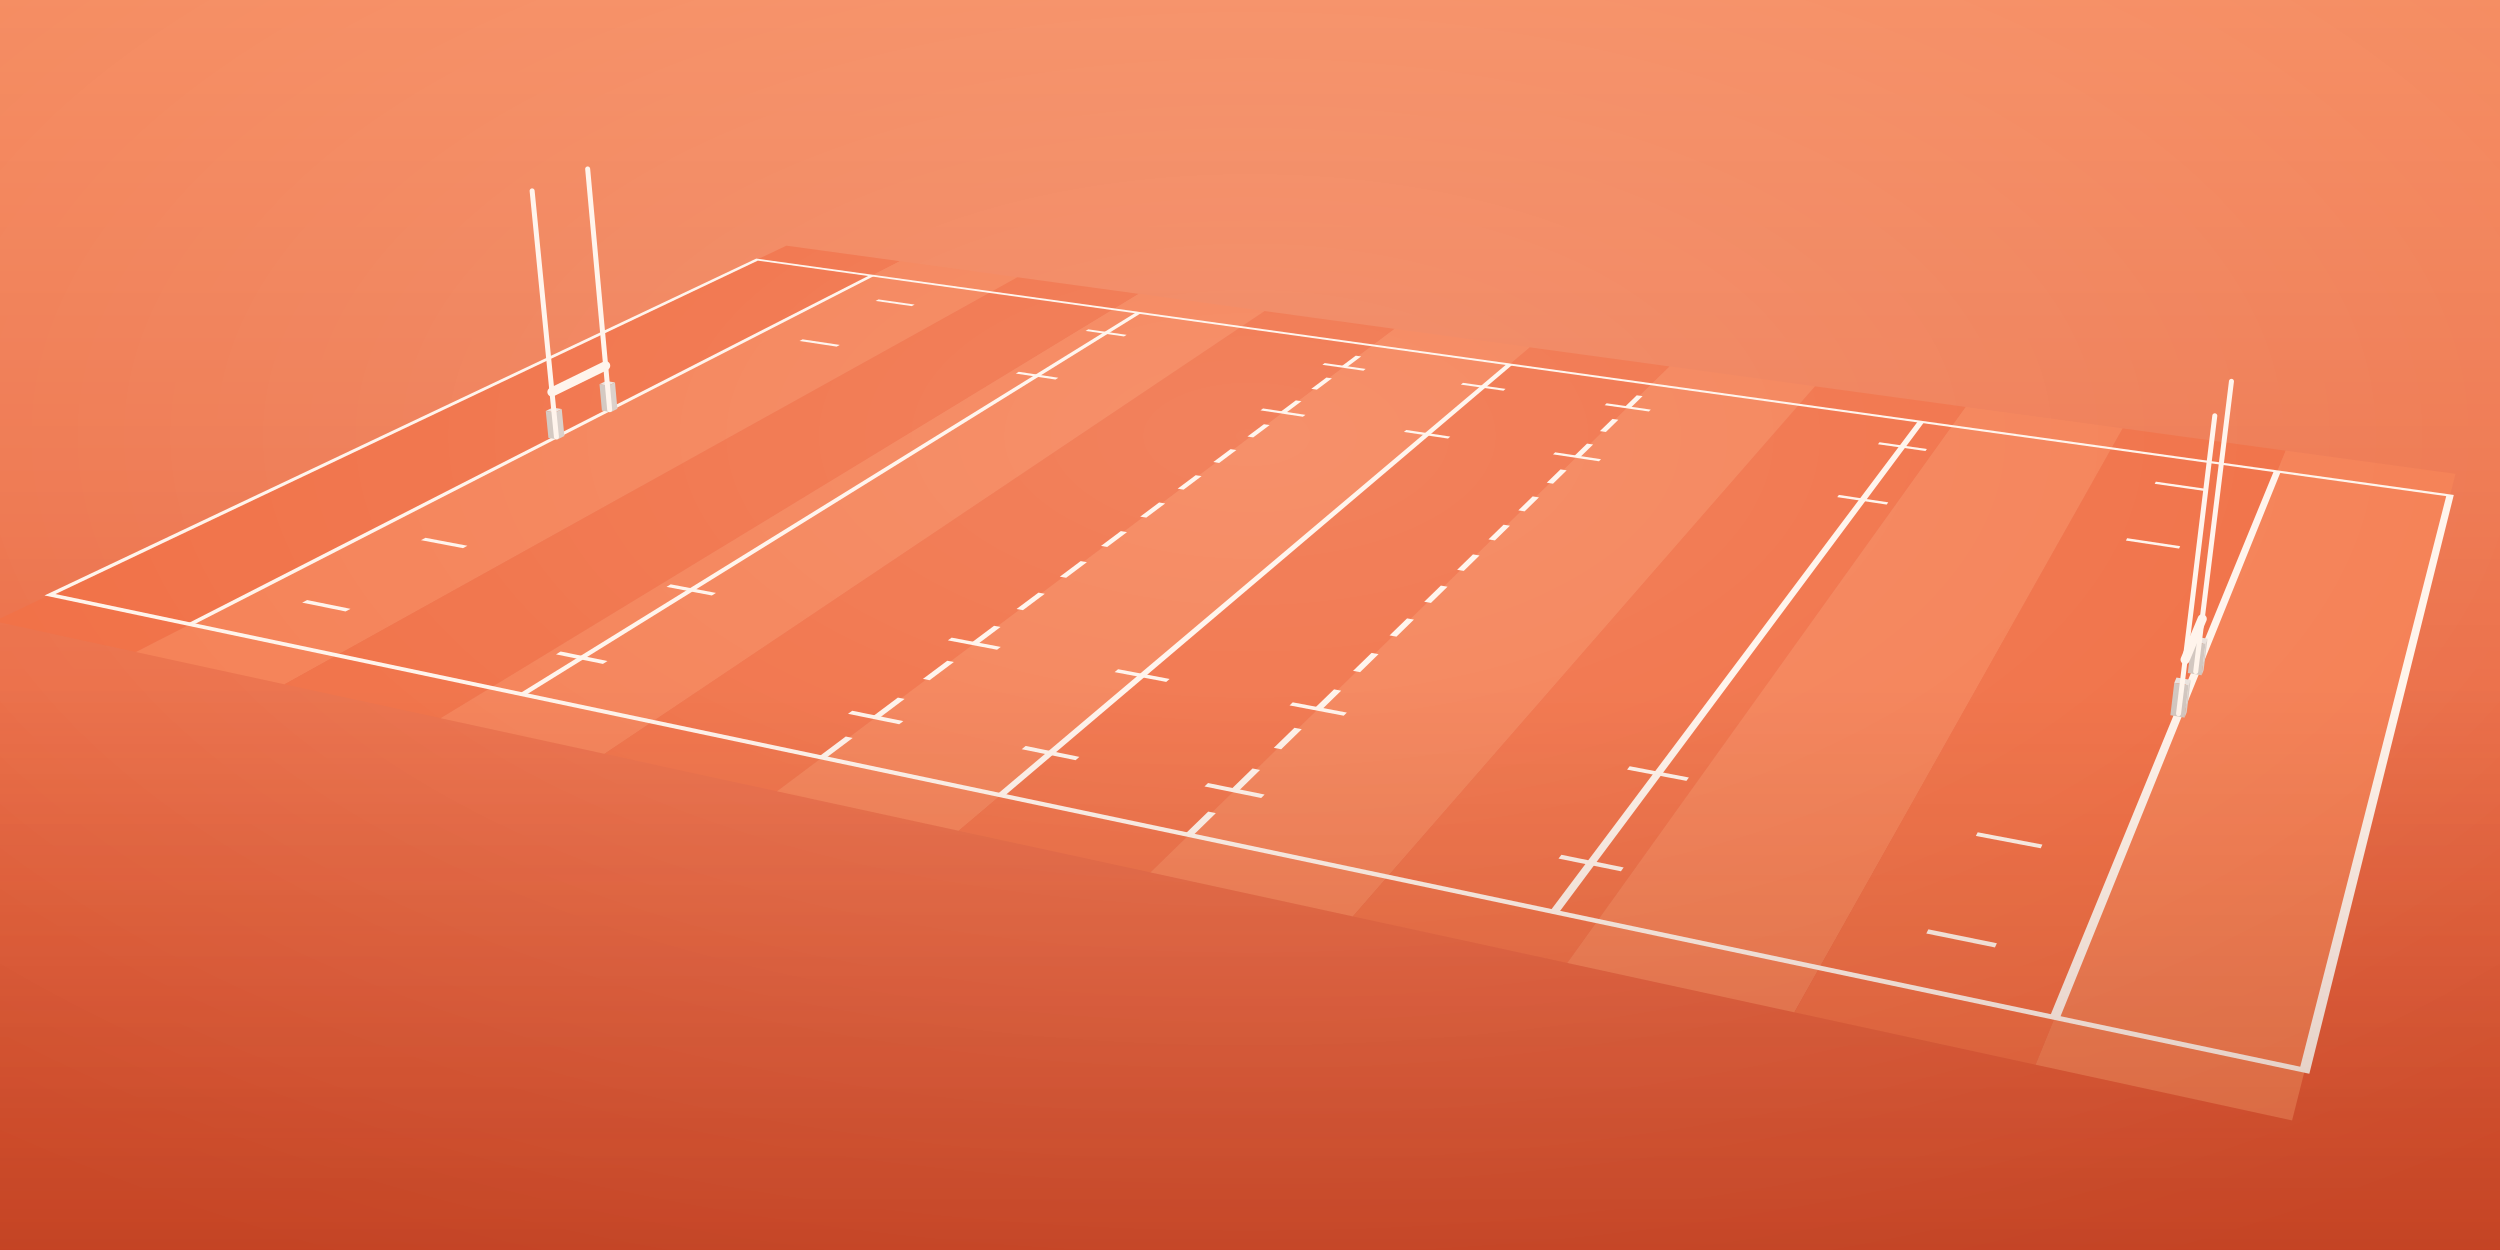
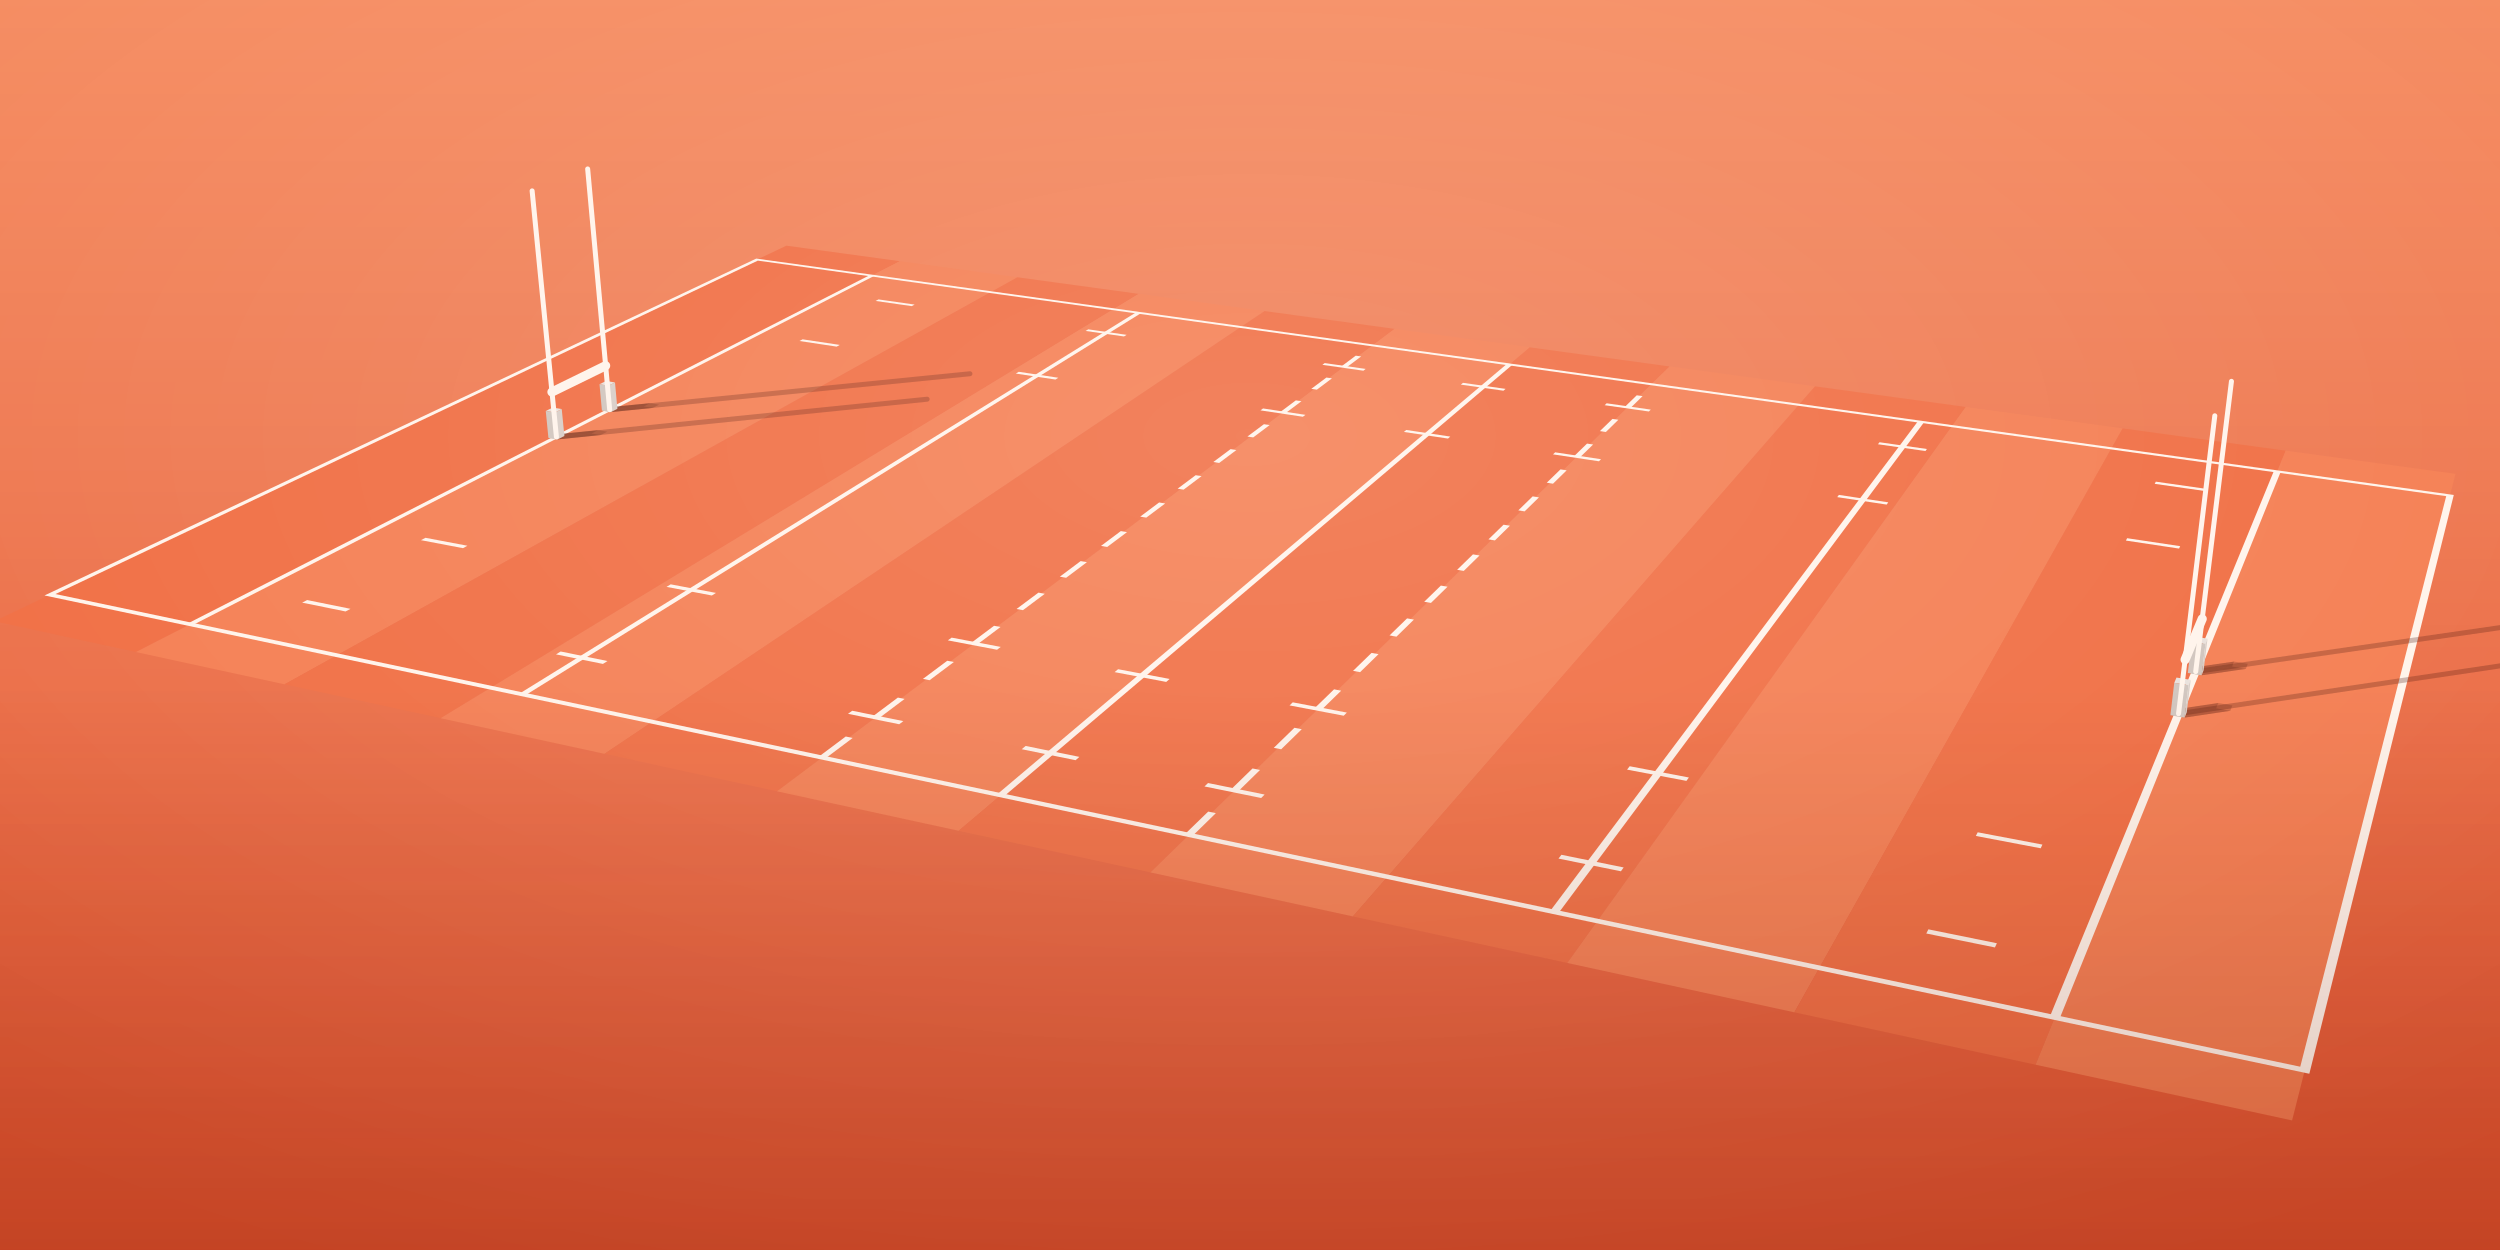
<svg xmlns="http://www.w3.org/2000/svg" viewBox="0 0 600 300" width="600" height="300">
  <defs>
    <linearGradient id="fond" x1="0" y1="0" x2="0" y2="1">
      <stop offset="0" stop-color="#F58A5E" />
      <stop offset="1" stop-color="#E2512D" />
    </linearGradient>
    <radialGradient id="lumiere" cx="0.5" cy="0.35" r="0.75">
      <stop offset="0" stop-color="#FFFFFF" stop-opacity="0.16" />
      <stop offset="1" stop-color="#FFFFFF" stop-opacity="0" />
    </radialGradient>
    <linearGradient id="voile" x1="0" y1="0" x2="0" y2="1">
      <stop offset="0.55" stop-color="#5A1405" stop-opacity="0" />
      <stop offset="1" stop-color="#5A1405" stop-opacity="0.22" />
    </linearGradient>
+     <filter id="grain" x="0" y="0" width="100%" height="100%">
+       <feTurbulence type="fractalNoise" baseFrequency="0.85" numOctaves="2" seed="4" stitchTiles="stitch" />
+       <feColorMatrix type="saturate" values="0" />
+     </filter>
  </defs>
  <rect width="600" height="300" fill="url(#fond)" />
  <polygon points="6218312.40,102239.41 2174.92,-139.25 21.93,-154.10 -6458905.49,102239.41" fill="#D9512E" />
  <polygon points="-1.41,149.10 32.62,156.49 215.98,62.69 188.73,58.96" fill="#F06A3E" />
  <polygon points="32.62,156.49 68.29,164.24 244.16,66.54 215.98,62.69" fill="#F47B4E" />
  <polygon points="68.29,164.24 105.74,172.37 273.31,70.53 244.16,66.54" fill="#F06A3E" />
  <polygon points="105.74,172.37 145.08,180.92 303.49,74.65 273.31,70.53" fill="#F47B4E" />
  <polygon points="145.08,180.92 186.47,189.91 334.74,78.93 303.49,74.65" fill="#F06A3E" />
  <polygon points="186.47,189.91 230.08,199.39 367.13,83.36 334.74,78.93" fill="#F47B4E" />
  <polygon points="230.08,199.39 276.09,209.38 400.73,87.95 367.13,83.36" fill="#F06A3E" />
  <polygon points="276.09,209.38 324.70,219.94 435.59,92.72 400.73,87.95" fill="#F47B4E" />
  <polygon points="324.70,219.94 376.13,231.11 471.80,97.67 435.59,92.72" fill="#F06A3E" />
  <polygon points="376.13,231.11 430.65,242.96 509.43,102.81 471.80,97.67" fill="#F47B4E" />
  <polygon points="430.65,242.96 488.53,255.53 548.57,108.16 509.43,102.81" fill="#F06A3E" />
  <polygon points="488.53,255.53 550.10,268.91 589.31,113.73 548.57,108.16" fill="#F47B4E" />
  <path d="M 13.31,142.57 552.06,256.01 587.09,119.08 181.87,62.55 Z M 181.50,62.06 588.91,118.79 554.24,257.70 10.68,142.91 Z" fill="#FFF3EA" fill-rule="evenodd" />
  <polygon points="44.95,149.69 208.67,66.07 209.79,66.22 46.32,149.98" fill="#FFF3EA" />
  <polygon points="491.98,243.95 545.73,113.04 547.35,113.27 494.31,244.45" fill="#FFF3EA" />
  <polygon points="124.63,166.49 272.64,74.98 273.85,75.15 126.16,166.81" fill="#FFF3EA" />
  <polygon points="372.02,218.66 460.28,101.14 461.77,101.34 374.07,219.09" fill="#FFF3EA" />
  <polygon points="239.28,190.67 361.60,87.38 362.94,87.57 241.04,191.04" fill="#FFF3EA" />
  <polygon points="196.46,181.64 202.98,176.76 204.64,177.11 198.13,181.99" fill="#FFF3EA" />
  <polygon points="209.33,172.03 215.49,167.42 217.11,167.74 210.96,172.36" fill="#FFF3EA" />
  <polygon points="221.50,162.94 227.34,158.58 228.93,158.88 223.10,163.25" fill="#FFF3EA" />
  <polygon points="233.03,154.33 238.57,150.19 240.12,150.48 234.60,154.63" fill="#FFF3EA" />
  <polygon points="243.96,146.16 249.23,142.23 250.75,142.51 245.51,146.44" fill="#FFF3EA" />
  <polygon points="254.36,138.40 259.36,134.66 260.86,134.92 255.87,138.67" fill="#FFF3EA" />
  <polygon points="264.24,131.02 269.00,127.46 270.48,127.71 265.73,131.27" fill="#FFF3EA" />
  <polygon points="273.65,123.99 278.19,120.59 279.64,120.83 275.11,124.23" fill="#FFF3EA" />
  <polygon points="282.63,117.28 286.96,114.05 288.38,114.27 284.06,117.52" fill="#FFF3EA" />
  <polygon points="291.20,110.88 295.34,107.79 296.73,108.01 292.60,111.11" fill="#FFF3EA" />
  <polygon points="299.38,104.77 303.34,101.81 304.71,102.02 300.77,104.98" fill="#FFF3EA" />
  <polygon points="307.22,98.92 311.00,96.09 312.35,96.29 308.57,99.13" fill="#FFF3EA" />
  <polygon points="314.71,93.32 318.34,90.61 319.67,90.80 316.05,93.52" fill="#FFF3EA" />
  <polygon points="321.90,87.96 325.38,85.36 326.68,85.54 323.21,88.14" fill="#FFF3EA" />
  <polygon points="284.40,200.18 289.97,194.78 291.80,195.16 286.26,200.57" fill="#FFF3EA" />
  <polygon points="295.37,189.53 300.61,184.43 302.41,184.79 297.18,189.90" fill="#FFF3EA" />
  <polygon points="305.71,179.48 310.66,174.67 312.42,175.01 307.48,179.83" fill="#FFF3EA" />
  <polygon points="315.48,169.99 320.17,165.44 321.88,165.76 317.21,170.32" fill="#FFF3EA" />
  <polygon points="324.73,161.01 329.17,156.70 330.84,157.00 326.42,161.32" fill="#FFF3EA" />
  <polygon points="333.49,152.50 337.70,148.41 339.34,148.70 335.15,152.80" fill="#FFF3EA" />
  <polygon points="341.81,144.42 345.81,140.54 347.41,140.81 343.43,144.70" fill="#FFF3EA" />
  <polygon points="349.71,136.75 353.51,133.05 355.09,133.31 351.30,137.02" fill="#FFF3EA" />
  <polygon points="357.23,129.45 360.85,125.93 362.39,126.17 358.78,129.70" fill="#FFF3EA" />
  <polygon points="364.39,122.49 367.84,119.13 369.35,119.37 365.91,122.73" fill="#FFF3EA" />
  <polygon points="371.22,115.85 374.52,112.65 376.00,112.88 372.72,116.09" fill="#FFF3EA" />
  <polygon points="377.74,109.52 380.89,106.46 382.35,106.68 379.21,109.74" fill="#FFF3EA" />
  <polygon points="383.97,103.47 386.99,100.54 388.41,100.74 385.41,103.68" fill="#FFF3EA" />
  <polygon points="389.94,97.67 392.82,94.87 394.22,95.07 391.35,97.88" fill="#FFF3EA" />
  <polygon points="73.71,144.01 84.11,146.12 82.93,146.75 72.52,144.63" fill="#FFF3EA" />
  <polygon points="134.56,156.36 145.80,158.65 144.70,159.34 133.44,157.05" fill="#FFF3EA" />
  <polygon points="204.53,170.58 216.80,173.07 215.81,173.82 203.52,171.32" fill="#FFF3EA" />
  <polygon points="246.15,179.03 259.05,181.65 258.14,182.45 245.21,179.81" fill="#FFF3EA" />
  <polygon points="289.93,187.93 303.51,190.69 302.68,191.52 289.07,188.75" fill="#FFF3EA" />
  <polygon points="374.74,205.15 389.68,208.19 389.02,209.11 374.04,206.06" fill="#FFF3EA" />
  <polygon points="462.81,223.04 479.25,226.38 478.78,227.39 462.31,224.04" fill="#FFF3EA" />
  <polygon points="102.11,129.07 112.18,130.98 111.11,131.56 101.03,129.64" fill="#FFF3EA" />
  <polygon points="160.97,140.24 171.83,142.30 170.84,142.92 159.96,140.85" fill="#FFF3EA" />
  <polygon points="228.39,153.03 240.18,155.26 239.29,155.94 227.48,153.69" fill="#FFF3EA" />
  <polygon points="268.34,160.61 280.71,162.95 279.89,163.66 267.50,161.31" fill="#FFF3EA" />
  <polygon points="310.26,168.56 323.24,171.02 322.49,171.77 309.49,169.30" fill="#FFF3EA" />
  <polygon points="391.12,183.90 405.33,186.60 404.74,187.41 390.50,184.71" fill="#FFF3EA" />
  <polygon points="474.65,199.75 490.18,202.70 489.77,203.59 474.20,200.63" fill="#FFF3EA" />
  <polygon points="192.63,81.44 201.55,82.78 200.80,83.19 191.87,81.84" fill="#FFF3EA" />
  <polygon points="244.50,89.23 254.00,90.66 253.31,91.09 243.80,89.66" fill="#FFF3EA" />
  <polygon points="303.13,98.03 313.30,99.56 312.69,100.02 302.51,98.49" fill="#FFF3EA" />
  <polygon points="337.50,103.19 348.07,104.78 347.52,105.26 336.93,103.67" fill="#FFF3EA" />
  <polygon points="373.24,108.56 384.25,110.21 383.75,110.71 372.72,109.05" fill="#FFF3EA" />
  <polygon points="441.34,118.78 453.18,120.56 452.80,121.10 440.93,119.31" fill="#FFF3EA" />
  <polygon points="510.51,129.17 523.24,131.08 522.98,131.66 510.22,129.74" fill="#FFF3EA" />
  <polygon points="210.84,71.86 219.51,73.10 218.82,73.47 210.14,72.23" fill="#FFF3EA" />
  <polygon points="261.18,79.04 270.39,80.36 269.76,80.75 260.54,79.43" fill="#FFF3EA" />
  <polygon points="317.93,87.14 327.76,88.54 327.21,88.97 317.37,87.56" fill="#FFF3EA" />
  <polygon points="351.12,91.88 361.33,93.33 360.82,93.77 350.60,92.31" fill="#FFF3EA" />
  <polygon points="385.59,96.79 396.19,98.31 395.73,98.76 385.12,97.25" fill="#FFF3EA" />
  <polygon points="451.09,106.14 462.46,107.76 462.10,108.25 450.71,106.62" fill="#FFF3EA" />
  <polygon points="517.40,115.60 529.59,117.34 529.34,117.87 517.13,116.12" fill="#FFF3EA" />
+   <line x1="133.54" y1="104.87" x2="222.51" y2="95.81" stroke="#4A1004" stroke-opacity="0.28" stroke-width="1.20" stroke-linecap="round" />
+   <polygon points="131.62,105.10 133.81,105.47 144.15,104.42 141.96,104.05" fill="#4A1004" fill-opacity="0.22" />
+   <polygon points="133.81,105.47 135.45,104.63 145.75,103.59 144.15,104.42" fill="#4A1004" fill-opacity="0.22" />
+   <polygon points="135.45,104.63 133.26,104.26 143.56,103.22 145.75,103.59" fill="#4A1004" fill-opacity="0.22" />
+   <polygon points="133.26,104.26 131.62,105.10 141.96,104.05 143.56,103.22" fill="#4A1004" fill-opacity="0.22" />
+   <line x1="146.32" y1="98.33" x2="232.78" y2="89.70" stroke="#4A1004" stroke-opacity="0.28" stroke-width="1.20" stroke-linecap="round" />
+   <polygon points="144.46,98.55 146.61,98.90 156.65,97.90 154.50,97.55" fill="#4A1004" fill-opacity="0.22" />
+   <polygon points="146.61,98.90 148.17,98.11 158.17,97.11 156.65,97.90" fill="#4A1004" fill-opacity="0.22" />
+   <polygon points="148.17,98.11 146.02,97.75 156.02,96.76 158.17,97.11" fill="#4A1004" fill-opacity="0.22" />
+   <polygon points="146.02,97.75 144.46,98.55 154.50,97.55 156.02,96.76" fill="#4A1004" fill-opacity="0.22" />
+   <line x1="522.85" y1="171.29" x2="616.68" y2="157.33" stroke="#4A1004" stroke-opacity="0.28" stroke-width="1.20" stroke-linecap="round" />
+   <polygon points="520.89,171.65 524.29,172.23 535.28,170.59 531.87,170.01" fill="#4A1004" fill-opacity="0.22" />
+   <polygon points="524.29,172.23 524.82,170.93 535.76,169.30 535.28,170.59" fill="#4A1004" fill-opacity="0.22" />
+   <polygon points="524.82,170.93 521.42,170.35 532.36,168.73 535.76,169.30" fill="#4A1004" fill-opacity="0.22" />
+   <polygon points="521.42,170.35 520.89,171.65 531.87,170.01 532.36,168.73" fill="#4A1004" fill-opacity="0.22" />
+   <line x1="526.97" y1="161.18" x2="617.92" y2="148.04" stroke="#4A1004" stroke-opacity="0.28" stroke-width="1.20" stroke-linecap="round" />
+   <polygon points="525.07,161.52 528.38,162.07 539.01,160.53 535.70,159.99" fill="#4A1004" fill-opacity="0.22" />
+   <polygon points="528.38,162.07 528.87,160.84 539.46,159.31 539.01,160.53" fill="#4A1004" fill-opacity="0.22" />
+   <polygon points="528.87,160.84 525.57,160.30 536.16,158.78 539.46,159.31" fill="#4A1004" fill-opacity="0.22" />
+   <polygon points="525.57,160.30 525.07,161.52 535.70,159.99 536.16,158.78" fill="#4A1004" fill-opacity="0.22" />
  <polygon points="143.88,92.22 146.04,92.57 147.60,91.79 145.45,91.44" fill="#E8E0DA" />
  <polygon points="144.46,98.55 146.61,98.90 146.04,92.57 143.88,92.22" fill="#CFC3BB" />
  <polygon points="146.61,98.90 148.17,98.11 147.60,91.79 146.04,92.57" fill="#D7CCC5" />
  <line x1="146.32" y1="98.33" x2="141.04" y2="40.55" stroke="#FFF3EA" stroke-width="1.20" stroke-linecap="round" />
  <line x1="132.47" y1="94.08" x2="145.35" y2="87.77" stroke="#FFF3EA" stroke-width="2.2" stroke-linecap="round" />
  <polygon points="130.98,98.64 133.17,99.00 134.82,98.18 132.63,97.82" fill="#E8E0DA" />
  <polygon points="131.62,105.10 133.81,105.47 133.17,99.00 130.98,98.64" fill="#CFC3BB" />
  <polygon points="133.81,105.47 135.45,104.63 134.82,98.18 133.17,99.00" fill="#D7CCC5" />
  <line x1="133.54" y1="104.87" x2="127.71" y2="45.81" stroke="#FFF3EA" stroke-width="1.20" stroke-linecap="round" />
  <polygon points="525.99,153.95 529.32,154.49 529.81,153.28 526.50,152.75" fill="#E8E0DA" />
  <polygon points="525.07,161.52 528.38,162.07 529.32,154.49 525.99,153.95" fill="#CFC3BB" />
  <polygon points="528.38,162.07 528.87,160.84 529.81,153.28 529.32,154.49" fill="#D7CCC5" />
  <line x1="526.97" y1="161.18" x2="535.55" y2="91.52" stroke="#FFF3EA" stroke-width="1.20" stroke-linecap="round" />
  <line x1="524.43" y1="158.31" x2="528.53" y2="148.53" stroke="#FFF3EA" stroke-width="2.2" stroke-linecap="round" />
  <polygon points="521.82,163.88 525.24,164.45 525.77,163.17 522.36,162.61" fill="#E8E0DA" />
  <polygon points="520.89,171.65 524.29,172.23 525.24,164.45 521.82,163.88" fill="#CFC3BB" />
  <polygon points="524.29,172.23 524.82,170.93 525.77,163.17 525.24,164.45" fill="#D7CCC5" />
  <line x1="522.85" y1="171.29" x2="531.55" y2="99.79" stroke="#FFF3EA" stroke-width="1.20" stroke-linecap="round" />
  <rect width="600" height="300" fill="url(#lumiere)" />
  <rect width="600" height="300" fill="url(#voile)" />
</svg>
